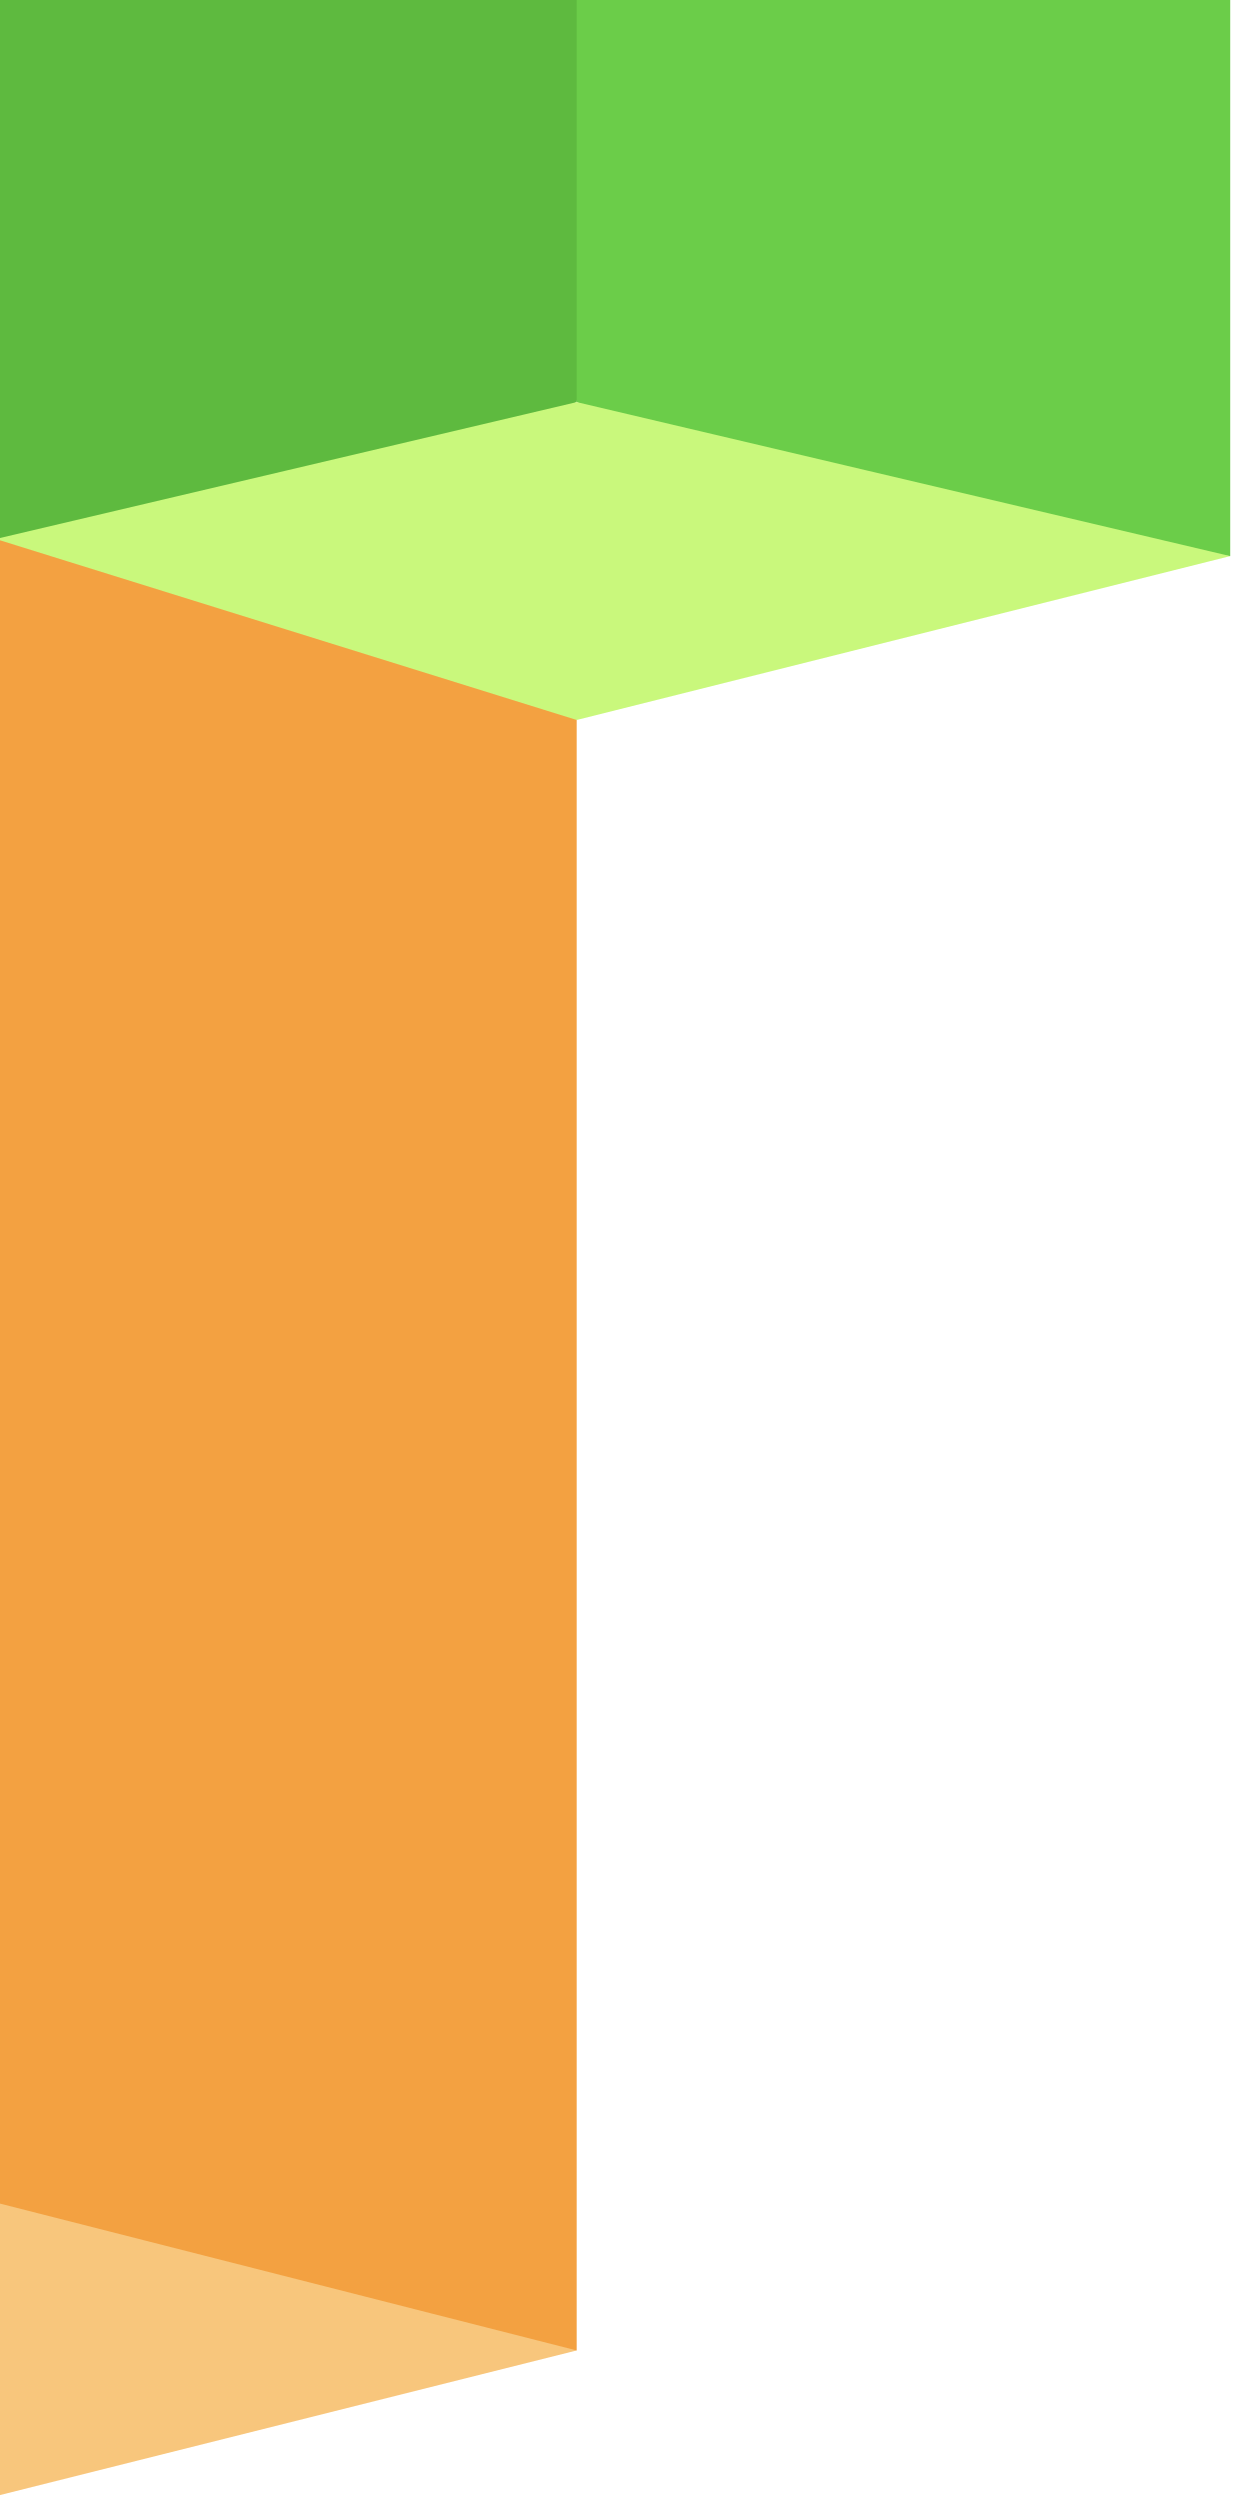
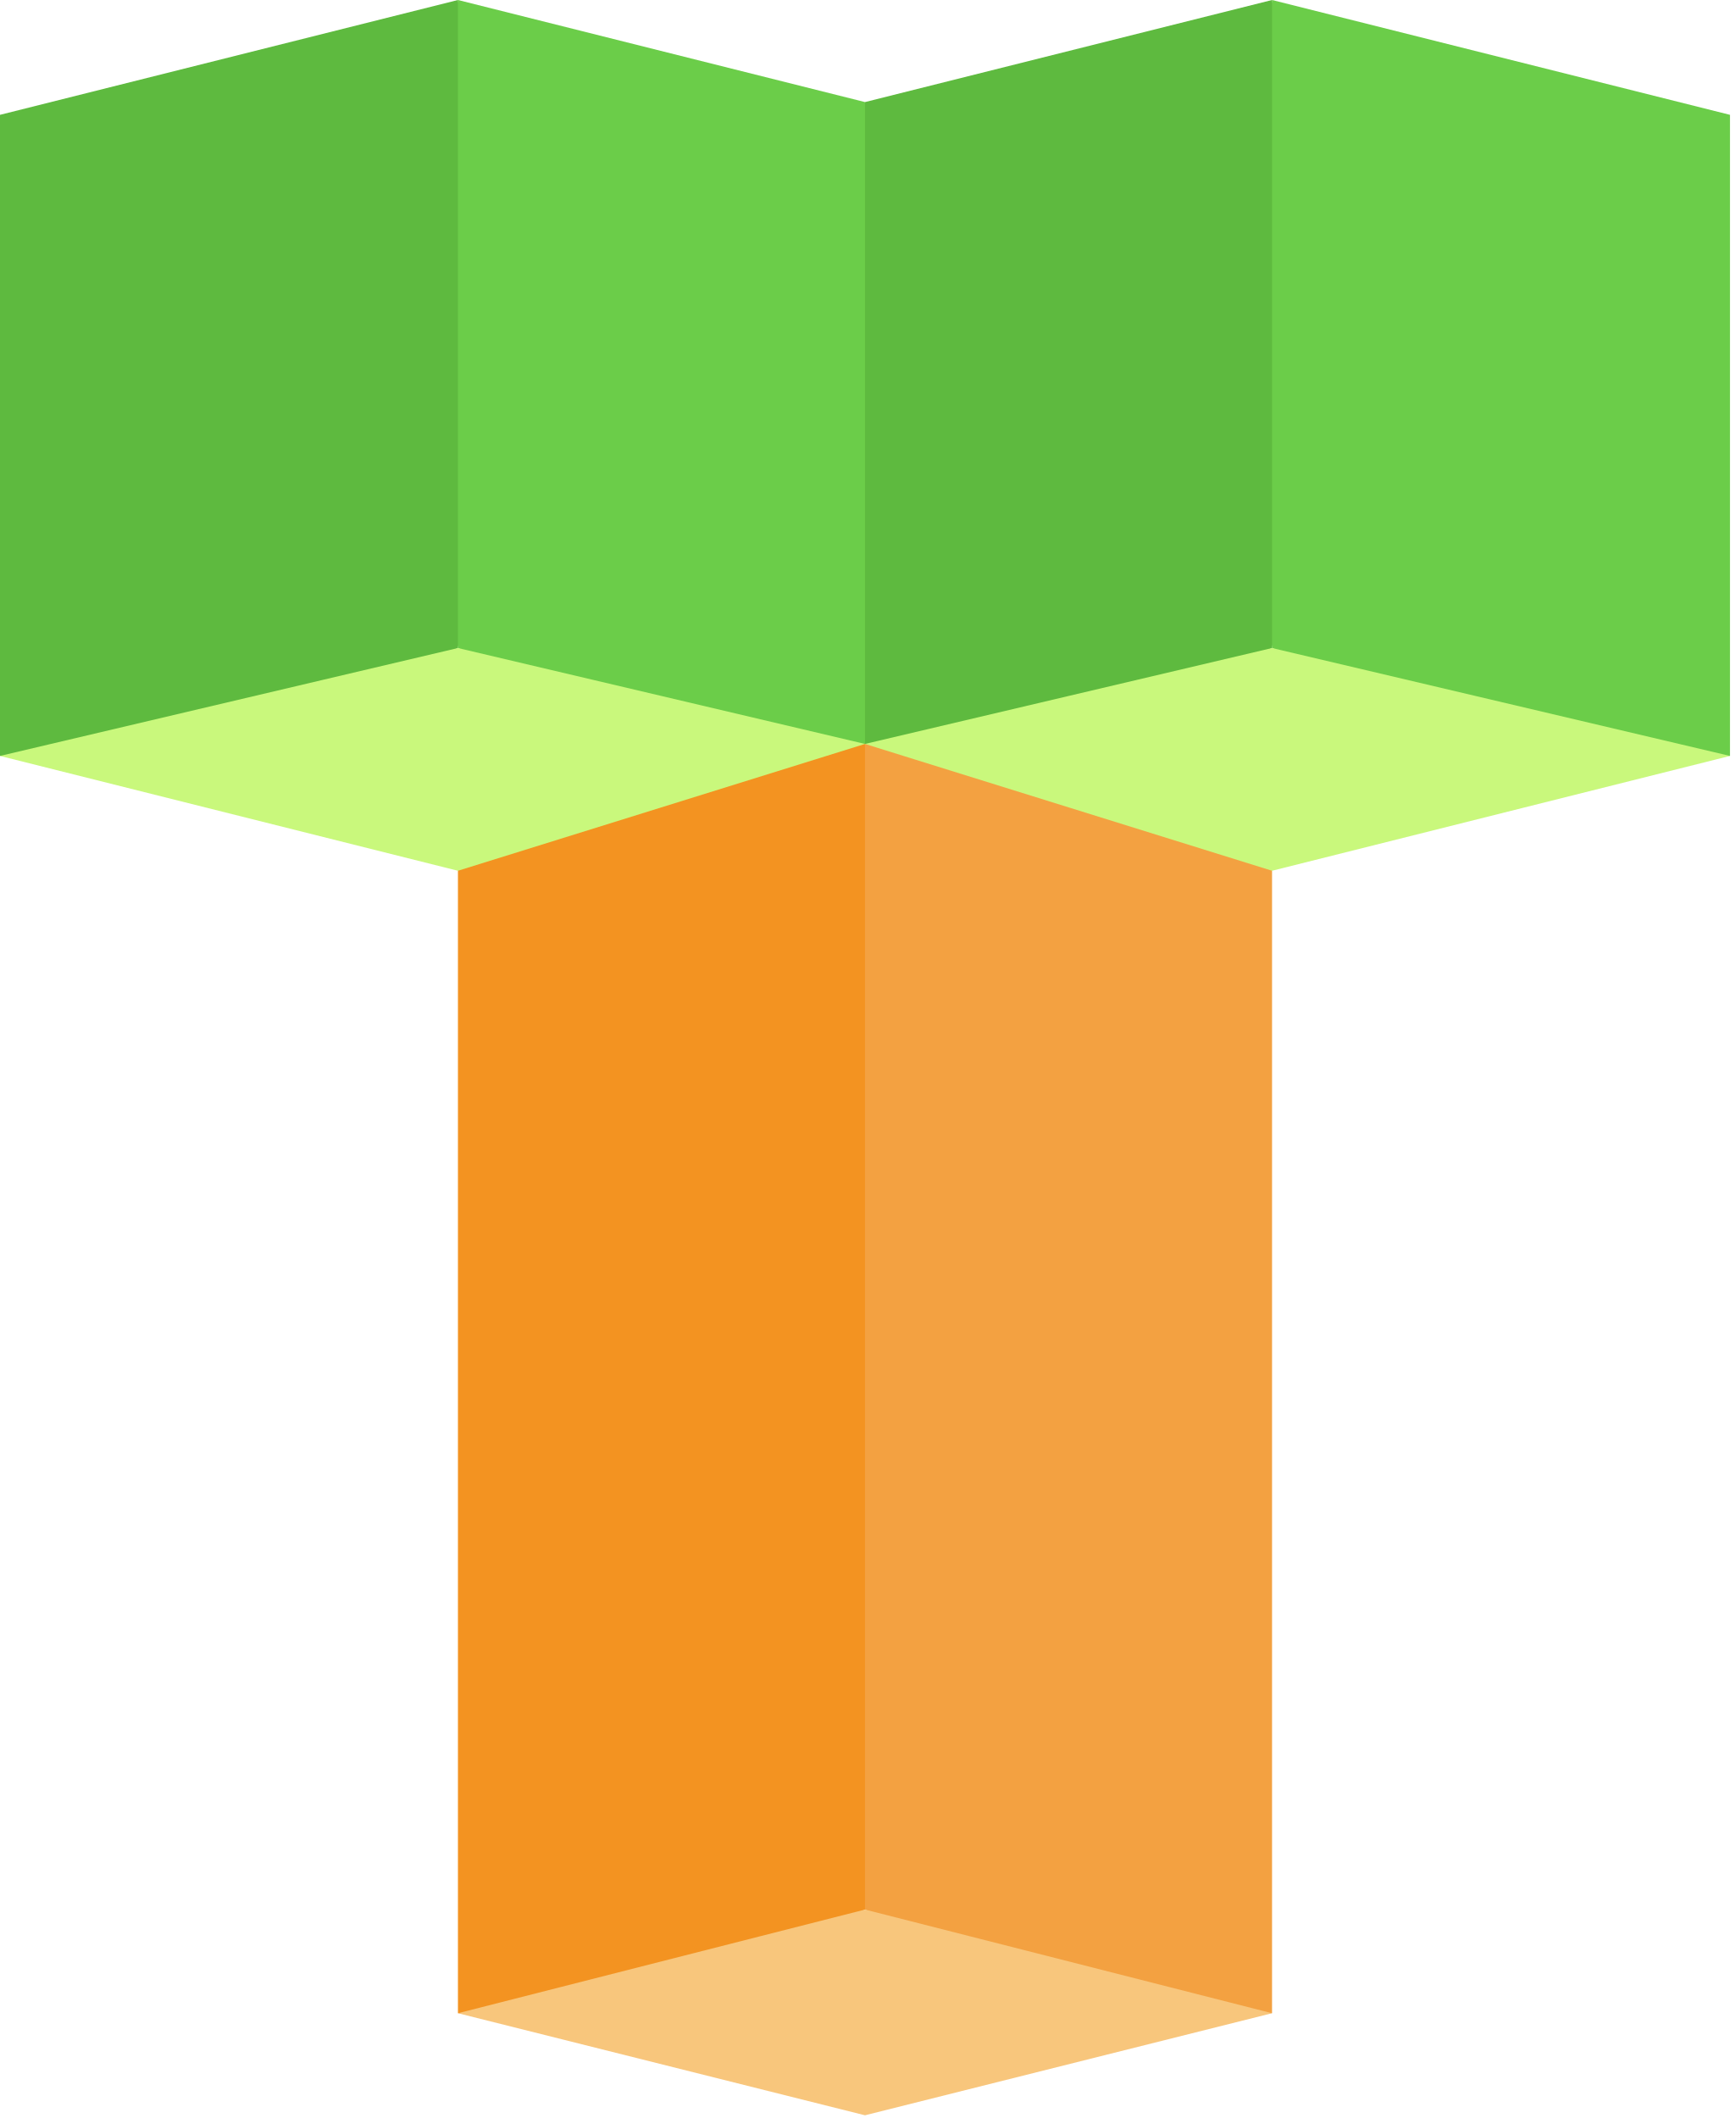
- <svg xmlns="http://www.w3.org/2000/svg" width="109" height="220" viewBox="0 0 109 220" fill="none">
-   <path d="M-51.49 206.84V47.721L-30.046 35.629L-0.37 31.794L6.02 157.115L-0.37 193.823L-25.93 206.642L-51.49 206.84Z" fill="#F39321" />
-   <path d="M-0.37 193.823V42.219L25.189 45.13L50.749 58.147C50.749 60.136 50.749 204.852 50.749 206.84L25.189 206.642L-0.37 193.823Z" fill="#F3A141" />
-   <path fill-rule="evenodd" clip-rule="evenodd" d="M-13.371 197.134C-27.264 200.671 -47.205 205.749 -51.49 206.84L-0.37 219.659H-0.37L50.749 206.84L37.872 203.561C23.974 200.022 3.928 194.918 -0.37 193.823L-0.37 193.823C-0.37 193.823 -0.37 193.823 -0.37 193.823C-0.37 193.823 -0.37 193.823 -0.37 193.823V193.823C-2.276 194.309 -7.233 195.571 -13.371 197.134Z" fill="#F8C67C" />
-   <path d="M-51.49 35.386V-46C-45.147 -44.409 -6.623 -34.748 -0.37 -33.181L6.02 7.125L-0.37 47.431C-7.916 47.063 -23.802 46.287 -28.273 46.069C-31.093 44.772 -48.66 36.688 -51.49 35.386Z" fill="#6BCD49" />
-   <path d="M50.749 35.386L57.139 -5.306L50.749 -45.999C44.565 -44.449 5.854 -34.741 -0.371 -33.18C-0.371 -28.704 -0.371 42.956 -0.371 47.432L25.189 46.496L50.749 35.386Z" fill="#5EBA3F" />
-   <path d="M108.259 48.937V-31.578C87.673 -36.74 70.653 -41.008 50.749 -46C50.749 -41.476 50.749 30.863 50.749 35.386L79.504 47.432L108.259 48.937Z" fill="#6BCD49" />
-   <path fill-rule="evenodd" clip-rule="evenodd" d="M50.749 63.359L108.259 48.937C101.265 47.289 57.758 37.038 50.749 35.386L50.749 35.386L50.749 35.386C50.749 35.386 50.749 35.386 50.749 35.386V35.386L25.189 41.409L-0.371 47.431C1.845 48.122 3.964 48.782 5.992 49.414C13.653 51.801 20.01 53.782 25.284 55.424C48.211 62.568 50.659 63.331 50.749 63.359V63.359C50.725 63.351 50.554 63.298 50.749 63.359V63.359L50.749 63.359C50.749 63.359 50.749 63.359 50.749 63.359L50.749 63.359C50.751 63.359 50.752 63.36 50.752 63.36C50.752 63.36 50.751 63.359 50.749 63.359Z" fill="#C9F87C" />
+ <svg xmlns="http://www.w3.org/2000/svg" width="218" height="266" viewBox="0 0 218 266" fill="none">
+   <path d="M0 94.937V14.422C20.586 9.259 37.606 4.991 57.51 -8.33271e-05L63.9 40.693L57.51 81.386L29.607 93.432L0 94.937Z" fill="#5EBA3F" />
+   <path d="M57.51 252.84V93.721L78.954 81.629L108.63 77.794L115.02 203.115L108.63 239.823L83.07 252.642L57.51 252.84Z" fill="#F39321" />
+   <path d="M108.63 239.823V88.219L134.19 91.129L159.749 104.146C159.749 106.135 159.749 250.851 159.749 252.84L134.19 252.642L108.63 239.823Z" fill="#F3A141" />
+   <path fill-rule="evenodd" clip-rule="evenodd" d="M95.629 243.133C81.736 246.671 61.795 251.748 57.51 252.84L108.63 265.659H108.63L159.749 252.84L146.872 249.561C132.974 246.022 112.928 240.918 108.63 239.823L108.63 239.823C108.63 239.823 108.63 239.823 108.63 239.823C108.63 239.823 108.63 239.823 108.63 239.823V239.823C106.724 240.308 101.767 241.57 95.629 243.133Z" fill="#F8C67C" />
+   <path d="M57.51 81.386V-0C63.853 1.591 102.377 11.251 108.63 12.819L115.02 53.125L108.63 93.431C101.084 93.063 85.198 92.287 80.727 92.069C77.907 90.772 60.34 82.688 57.51 81.386Z" fill="#6BCD49" />
+   <path fill-rule="evenodd" clip-rule="evenodd" d="M57.51 81.386C50.501 83.037 6.994 93.289 0 94.937L57.51 109.359L57.51 109.358V109.359C72.561 104.669 77.712 103.064 81.353 101.93C86.28 100.395 88.442 99.721 108.63 93.431C104.732 92.513 88.077 88.588 74.661 85.427C66.664 83.543 59.818 81.93 57.51 81.386V81.387L57.51 81.386Z" fill="#C9F87C" />
+   <path d="M159.749 81.386L166.139 40.694L159.749 0C153.565 1.551 114.854 11.259 108.629 12.82C108.629 17.296 108.629 88.956 108.629 93.432L134.189 92.496L159.749 81.386Z" fill="#5EBA3F" />
+   <path d="M217.259 94.937V14.422C196.673 9.259 179.652 4.991 159.749 -8.39233e-05C159.749 4.524 159.749 76.863 159.749 81.386L188.504 93.432L217.259 94.937Z" fill="#6BCD49" />
+   <path fill-rule="evenodd" clip-rule="evenodd" d="M159.749 109.359L217.259 94.937C210.265 93.289 166.758 83.037 159.749 81.386L159.749 81.386L159.749 81.386C159.749 81.386 159.749 81.386 159.749 81.386V81.386L134.189 87.409L108.629 93.431C110.845 94.121 112.964 94.782 114.992 95.414C122.653 97.801 129.01 99.781 134.284 101.424C157.211 108.568 159.659 109.33 159.749 109.359V109.359C159.725 109.351 159.554 109.298 159.749 109.359V109.359L159.749 109.359C159.749 109.359 159.749 109.359 159.749 109.359L159.749 109.359C159.751 109.359 159.752 109.359 159.752 109.359C159.752 109.359 159.751 109.359 159.749 109.359Z" fill="#C9F87C" />
</svg>
